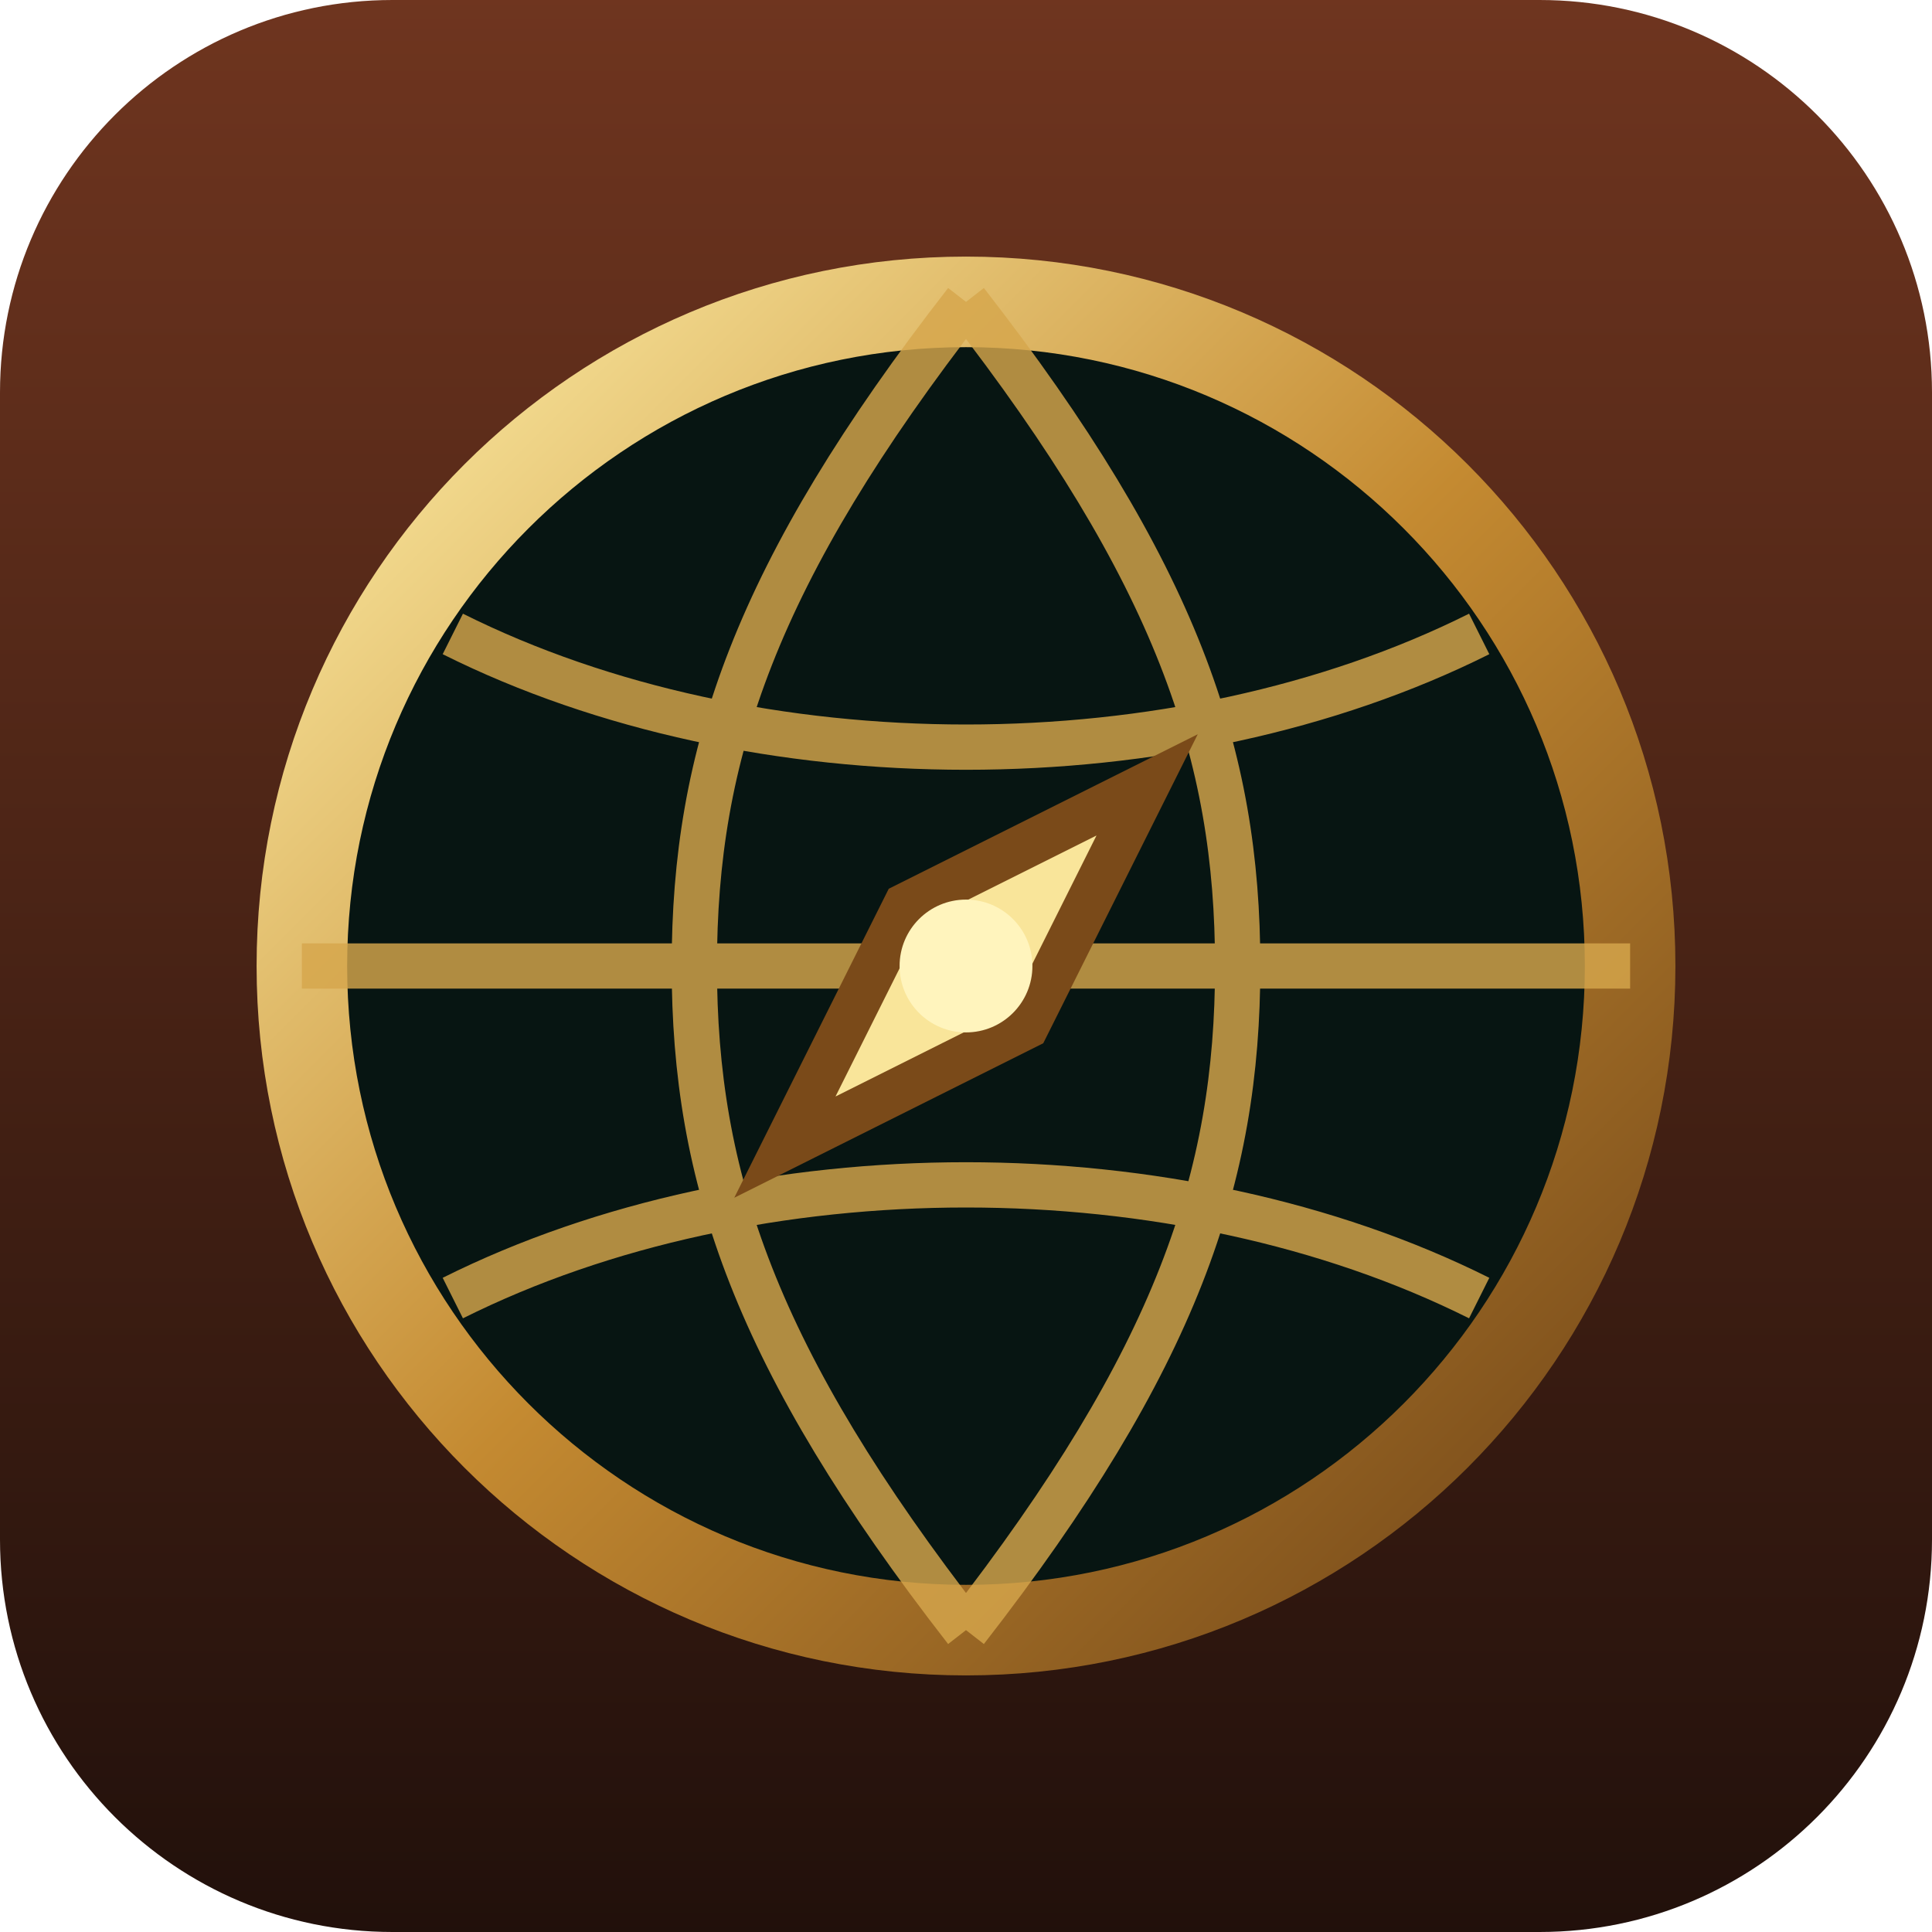
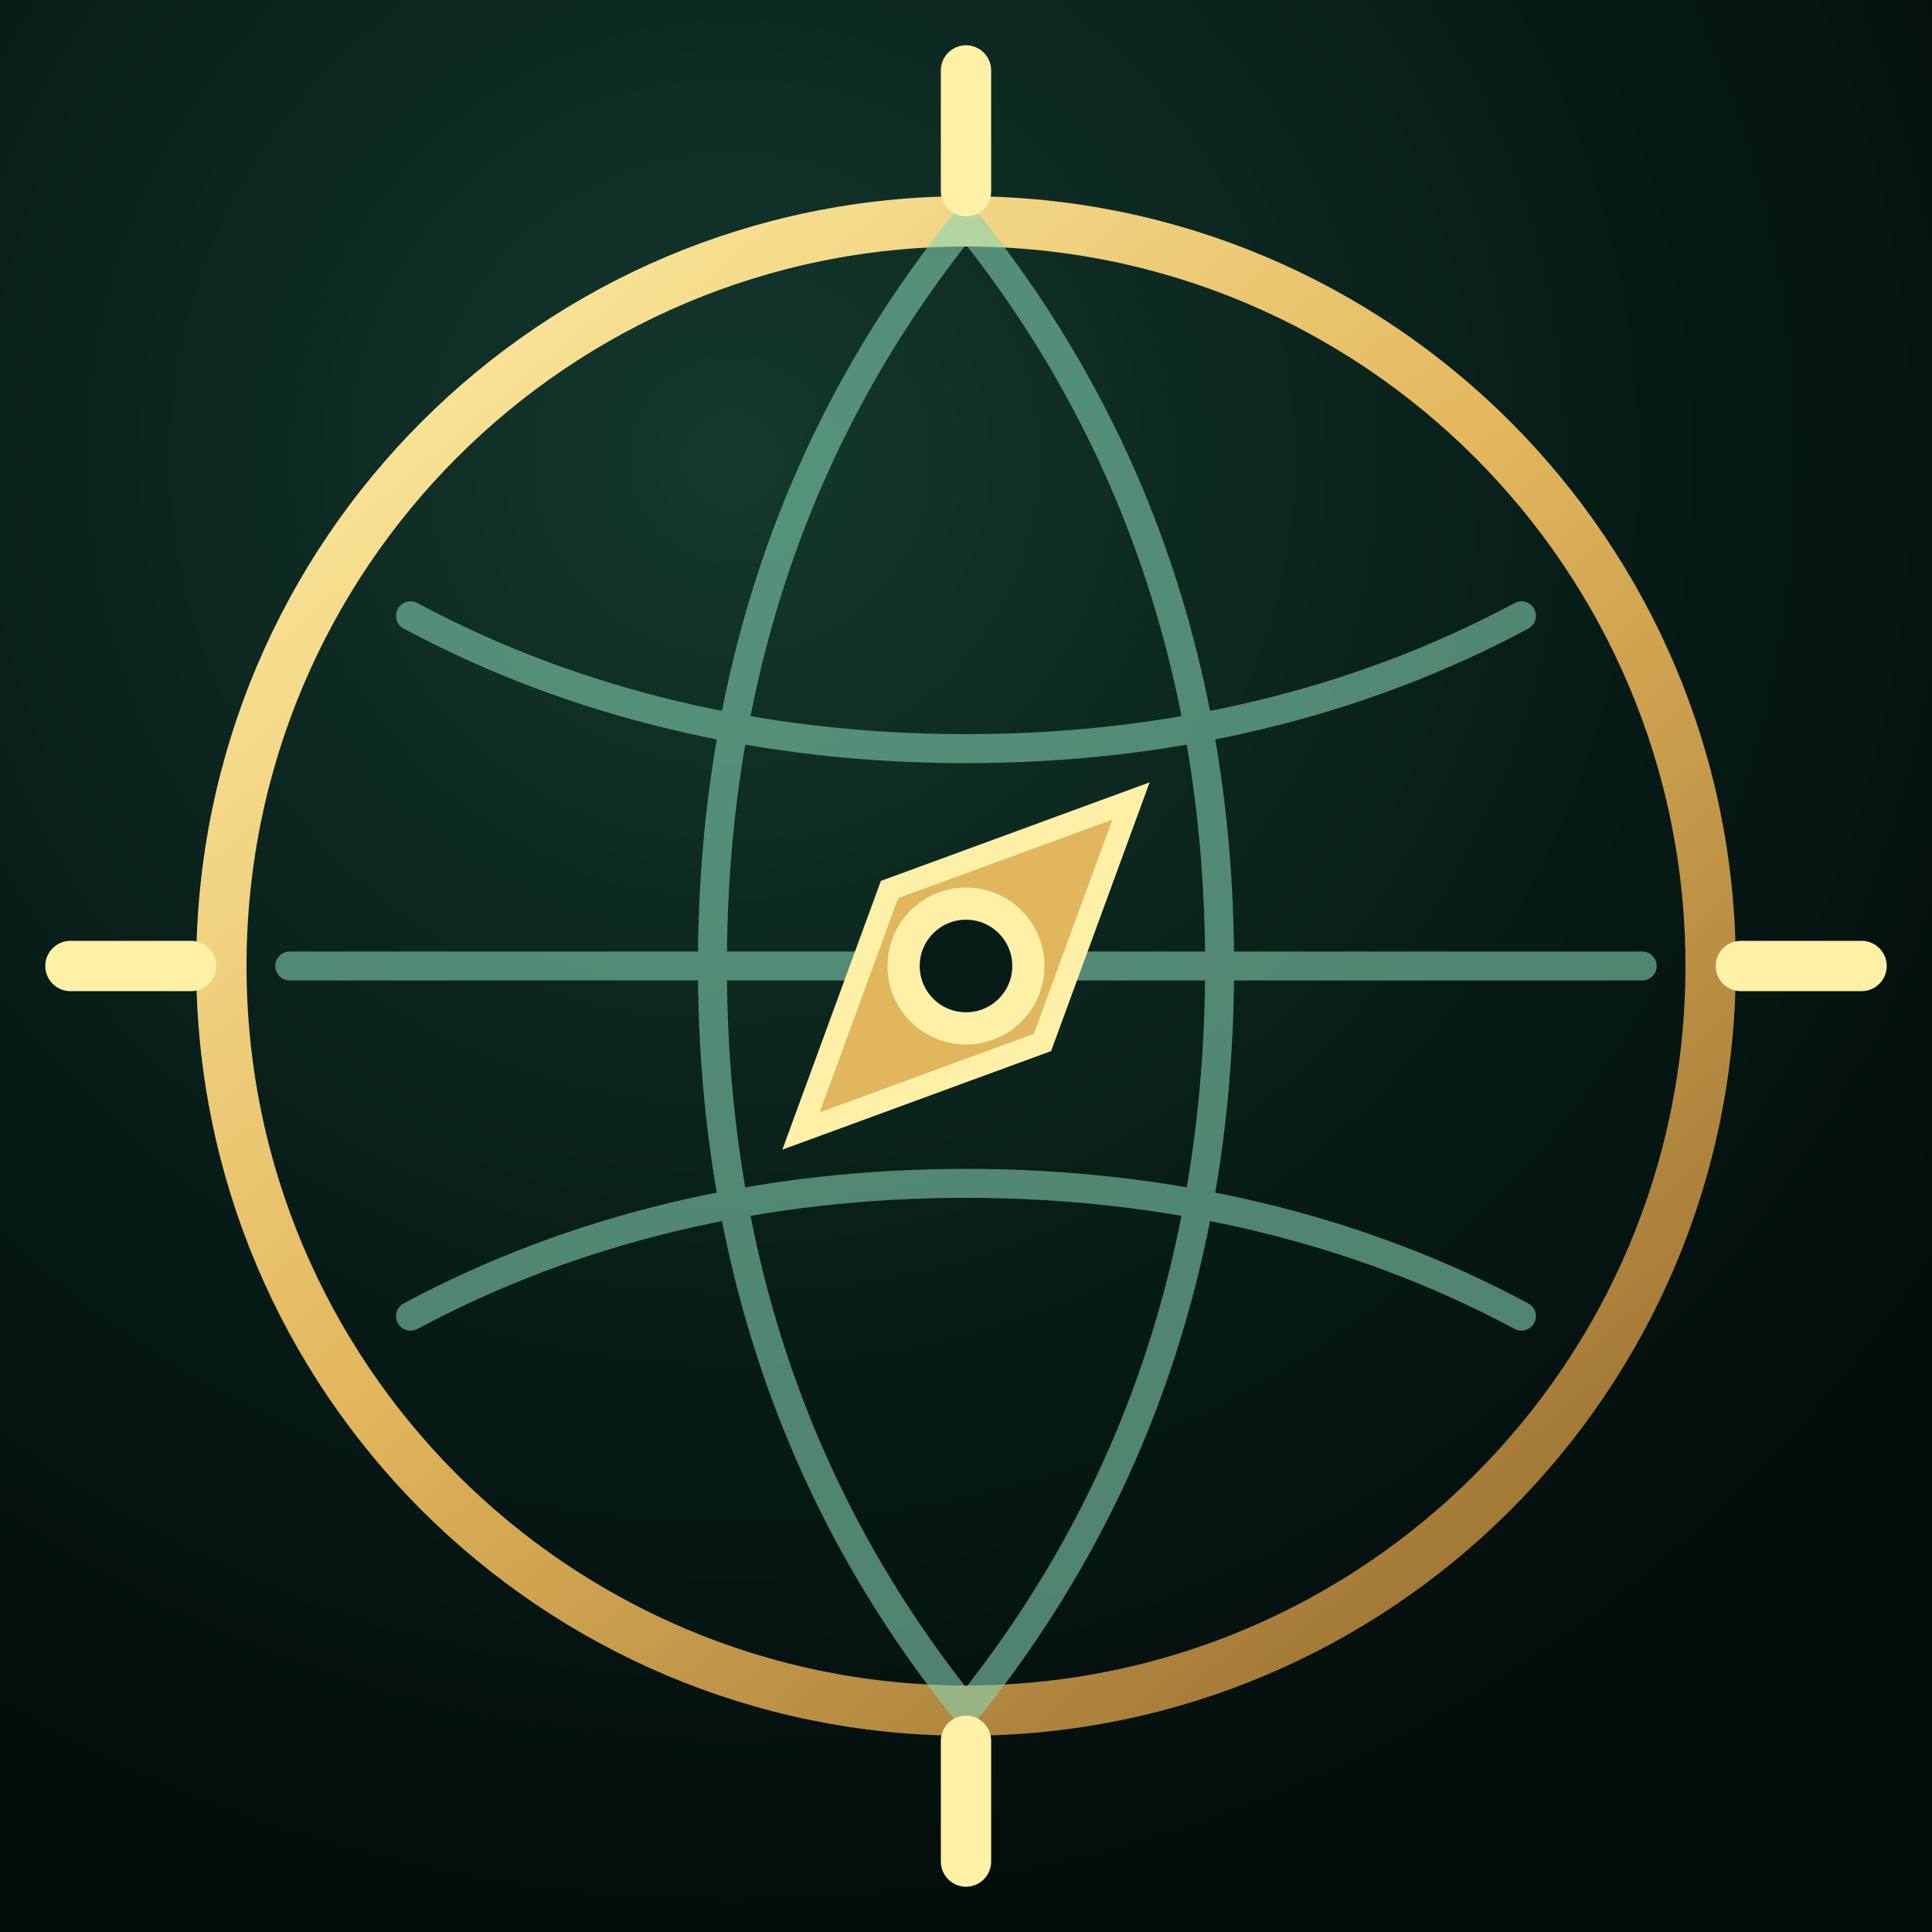
- <svg xmlns="http://www.w3.org/2000/svg" viewBox="0 0 64 64" role="img" aria-label="IdleFront">
+ <svg xmlns="http://www.w3.org/2000/svg" width="1024" height="1024" viewBox="0 0 48 48" role="img" aria-label="IdleFront">
  <defs>
-     <linearGradient id="cabinet" x1="0" y1="0" x2="0" y2="1">
-       <stop offset="0" stop-color="#6f351f" />
-       <stop offset="1" stop-color="#21100b" />
-     </linearGradient>
-     <linearGradient id="brass" x1="0" y1="0" x2="1" y2="1">
-       <stop offset="0" stop-color="#fff0a8" />
-       <stop offset="0.5" stop-color="#c48a31" />
-       <stop offset="1" stop-color="#6e4317" />
+     <radialGradient id="field" cx="38%" cy="24%" r="78%">
+       <stop offset="0" stop-color="#14392e" />
+       <stop offset="0.58" stop-color="#071c17" />
+       <stop offset="1" stop-color="#030c0a" />
+     </radialGradient>
+     <linearGradient id="rim" x1="8" y1="5" x2="41" y2="44" gradientUnits="userSpaceOnUse">
+       <stop stop-color="#fff0a7" />
+       <stop offset="0.46" stop-color="#e2b65c" />
+       <stop offset="1" stop-color="#8d642a" />
    </linearGradient>
  </defs>
-   <rect width="64" height="64" rx="13" fill="url(#cabinet)" />
-   <circle cx="32" cy="32" r="22" fill="#071512" stroke="url(#brass)" stroke-width="3" />
-   <path d="M10 32h44M15 21c10 5 24 5 34 0M15 43c10-5 24-5 34 0M32 10c-7 9-9 15-9 22s2 13 9 22M32 10c7 9 9 15 9 22s-2 13-9 22" fill="none" stroke="#d6a64c" stroke-width="1.5" opacity=".82" />
-   <path d="m38 26-4 8-8 4 4-8 8-4Z" fill="#f9e59a" stroke="#7a4a19" stroke-width="1.5" />
-   <circle cx="32" cy="32" r="2.2" fill="#fff4bd" />
+   <rect width="48" height="48" fill="url(#field)" />
+   <circle cx="24" cy="24" r="18.5" fill="none" stroke="url(#rim)" stroke-width="1.25" />
+   <path d="M7.2 24h33.6M10.2 15.3c4.1 2.2 8.8 3.3 13.8 3.3 5 0 9.7-1.1 13.8-3.3M10.2 32.7c4.1-2.2 8.8-3.3 13.8-3.3 5 0 9.7 1.1 13.8 3.3M24 5.5c-4.2 5.2-6.3 11.4-6.3 18.5S19.8 37.3 24 42.5M24 5.5c4.2 5.2 6.3 11.4 6.3 18.5S28.2 37.3 24 42.5" fill="none" stroke="#84d4b3" stroke-width=".72" stroke-linecap="round" opacity=".58" />
+   <path d="m28.1 19.9-2.2 6-6 2.2 2.2-6 6-2.2Z" fill="#e2b65c" stroke="#fff0a7" stroke-width=".55" />
+   <circle cx="24" cy="24" r="1.55" fill="#071c17" stroke="#fff0a7" stroke-width=".8" />
+   <path d="M24 1.75v3M24 43.25v3M1.75 24h3M43.25 24h3" fill="none" stroke="#fff0a7" stroke-width="1.25" stroke-linecap="round" />
</svg>
